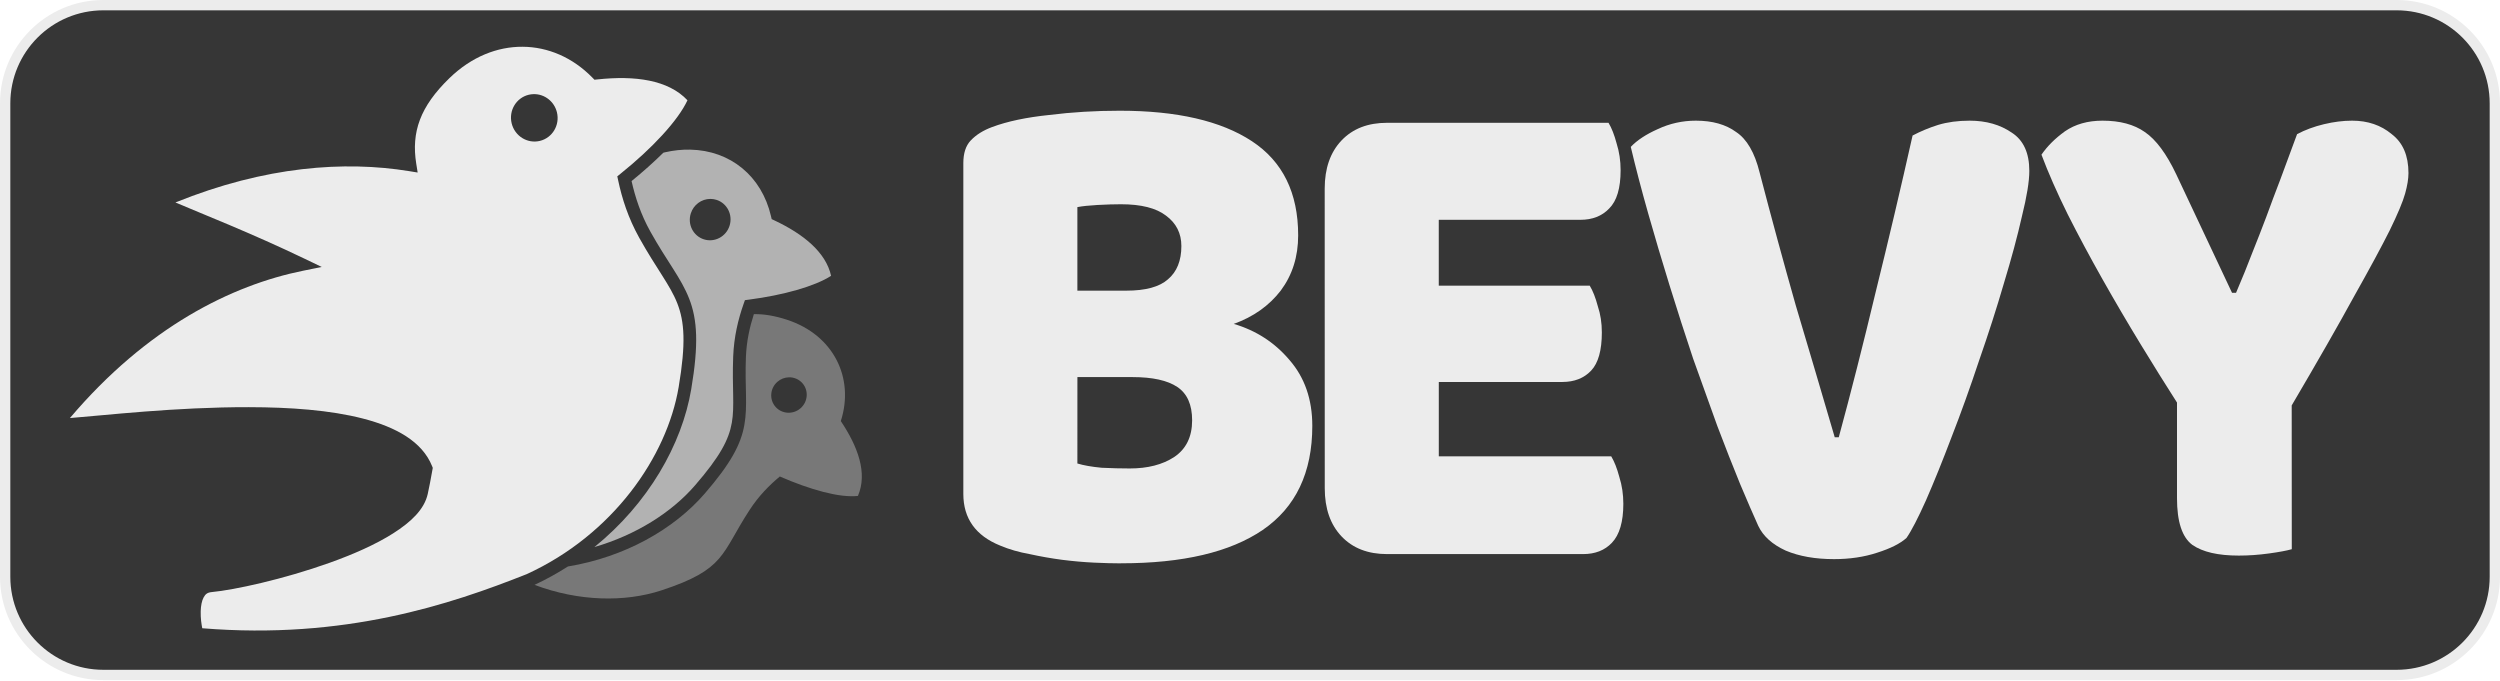
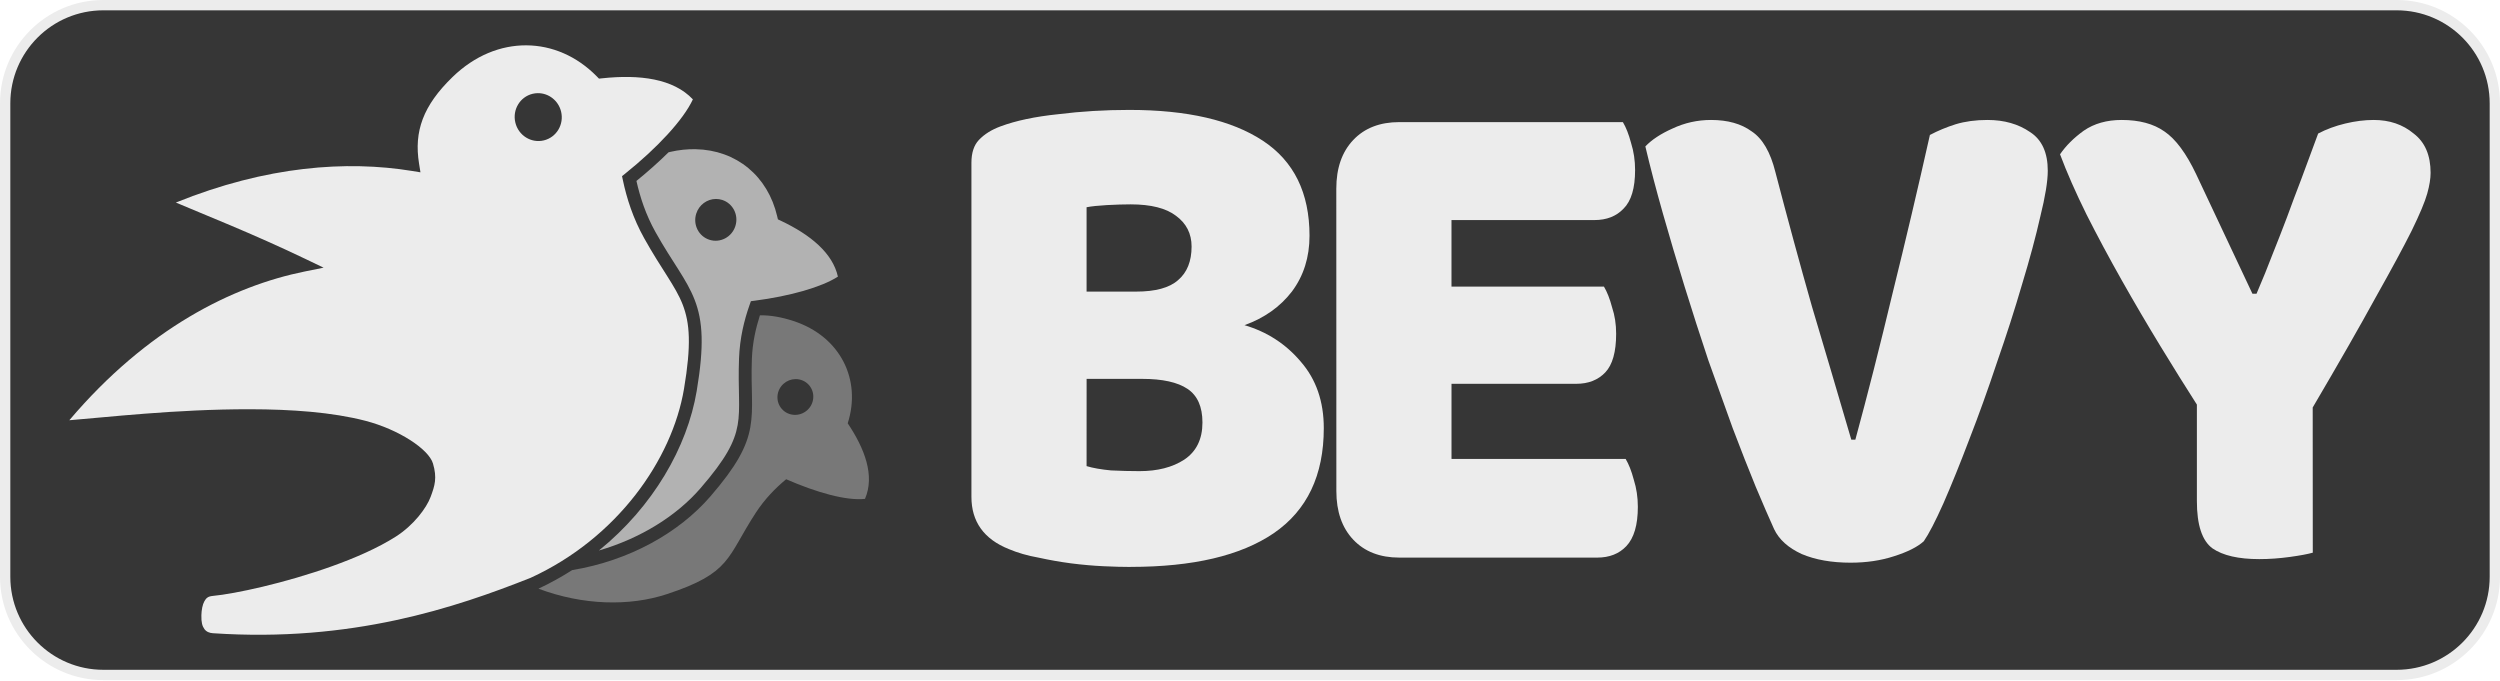
<svg xmlns="http://www.w3.org/2000/svg" width="93.568mm" height="25.454mm" viewBox="0 0 93.568 25.454" version="1.1" id="svg2321">
  <defs id="defs2315" />
  <g id="layer1" transform="translate(-29.19625,-137.9435)">
    <g transform="matrix(0.5965681,0,0,0.5965681,11.89965,65.79895)" id="g895">
      <rect style="fill:#363636;fill-opacity:1;fill-rule:evenodd;stroke:#ececec;stroke-width:1.294;stroke-linecap:round;stroke-miterlimit:4;stroke-dasharray:none;stroke-opacity:1;paint-order:stroke fill markers;stop-color:#000000" id="rect873" width="155.549" height="41.374" x="29.641" y="121.58" ry="5.838" />
-       <g id="g1911-8-3-9-3-2-8" transform="translate(-517.962,-278.0112)" style="opacity:1;fill:#787878;fill-opacity:1;stroke:none;stroke-width:0.288;stroke-miterlimit:4;stroke-dasharray:none">
-         <g transform="matrix(-0.4042672,-0.1743825,-0.1743825,0.4042672,678.7761,389.8476)" style="fill:#787878;fill-opacity:1;stroke:none;stroke-width:0.655;stroke-miterlimit:4;stroke-dasharray:none" id="g1121-3-8-8-2-8-7-1-2-8-3-9-6-0-1">
-           <path id="path819-1-94-5-3-1-9-6-4-90-0-8-9-5-8-6-1-6-2" style="fill:#787878;fill-opacity:1;stroke:none;stroke-width:1.09;stroke-linecap:butt;stroke-linejoin:miter;stroke-miterlimit:4;stroke-dasharray:none;stroke-opacity:1" d="m 2246.031,2340.191 v 0 c -0.016,3e-4 -0.031,0 -0.047,0 -0.98,3.067 -1.739,6.4 -1.883,10.195 -0.271,7.126 0.453,11.464 -0.367,16.08 -0.82,4.616 -3.245,9.161 -9.414,16.287 -7.342,8.482 -18.979,15.045 -32.42,17.264 -2.502,1.597 -5.142,3.061 -7.92,4.363 10.462,3.938 21.402,4.153 30.076,1.307 15.279,-5.014 14.096,-8.616 20.943,-19.107 2.157,-3.305 4.647,-5.828 7.148,-7.9 7.125,3.107 14.143,5.101 18.516,4.607 2.351,-5.45 -0.057,-11.771 -4.059,-17.746 3.282,-10.196 -1.699,-20.406 -12.73,-24.016 -2.877,-0.942 -5.463,-1.384 -7.844,-1.338 z m 8.275,14.971 a 4.167,4.245 48.68 0 1 3.197,1.397 4.167,4.245 48.68 0 1 -0.438,5.934 4.167,4.245 48.68 0 1 -5.939,-0.326 4.167,4.245 48.68 0 1 0.438,-5.934 4.167,4.245 48.68 0 1 2.742,-1.07 z m -68.375,45.379 c 0.127,0.075 0.257,0.141 0.385,0.215 0.131,-0.049 0.264,-0.101 0.395,-0.15 -0.26,-0.023 -0.519,-0.039 -0.779,-0.064 z" transform="matrix(-0.551804,-0.2380231,-0.2380231,0.551804,1946.732,-620.612)" />
+       <g id="g1154" transform="translate(-0.2001006,0.6642027)">
+         <g id="g1911-8-3-9-3-2-8-9" transform="matrix(1.009718,0,0,1.009718,-523.1566,-282.6702)" style="fill:#787878;fill-opacity:1;stroke-width:0.756;stroke-miterlimit:4;stroke-dasharray:none">
+           <g transform="matrix(-0.4042672,-0.1743825,-0.1743825,0.4042672,678.7761,389.8476)" style="fill:#787878;fill-opacity:1" id="g1121-3-8-8-2-8-7-1-2-8-3-9-6-0-1-4">
+             <path id="path819-1-94-5-3-1-9-6-4-90-0-8-9-5-8-6-1-6-2-9" style="fill:#787878;fill-opacity:1;stroke:none;stroke-width:0.56px;stroke-linecap:butt;stroke-linejoin:miter;stroke-opacity:1" d="m 2246.031,2340.191 v 0 c -0.016,3e-4 -0.031,0 -0.047,0 -0.98,3.067 -1.739,6.4 -1.883,10.195 -0.271,7.126 0.453,11.464 -0.367,16.08 -0.82,4.616 -3.245,9.161 -9.414,16.287 -7.342,8.482 -18.979,15.045 -32.42,17.264 -2.502,1.597 -5.142,3.061 -7.92,4.363 10.462,3.938 21.402,4.153 30.076,1.307 15.279,-5.014 14.096,-8.616 20.943,-19.107 2.157,-3.305 4.647,-5.828 7.148,-7.9 7.125,3.107 14.143,5.101 18.516,4.607 2.351,-5.45 -0.057,-11.771 -4.059,-17.746 3.282,-10.196 -1.699,-20.406 -12.73,-24.016 -2.877,-0.942 -5.463,-1.384 -7.844,-1.338 z m 8.275,14.971 a 4.167,4.245 48.68 0 1 3.197,1.397 4.167,4.245 48.68 0 1 -0.438,5.934 4.167,4.245 48.68 0 1 -5.939,-0.326 4.167,4.245 48.68 0 1 0.438,-5.934 4.167,4.245 48.68 0 1 2.742,-1.07 z m -68.375,45.379 c 0.127,0.075 0.257,0.141 0.385,0.215 0.131,-0.049 0.264,-0.101 0.395,-0.15 -0.26,-0.023 -0.519,-0.039 -0.779,-0.064 z" transform="matrix(-0.551804,-0.2380231,-0.2380231,0.551804,1946.732,-620.612)" />
+           </g>
        </g>
-       </g>
-       <g id="g1051-1-2-0-8-6-0-8-1-5-6-9-6-8-9" transform="matrix(-0.4539962,0.3668971,0.3668971,0.4539962,73.52733,10.81681)" style="opacity:1;fill:#ececec;fill-opacity:1;stroke:none;stroke-width:0.494;stroke-miterlimit:4;stroke-dasharray:none;stroke-opacity:1">
-         <g id="g3029-3-9-3" transform="matrix(-0.3525408,0.2849059,0.2849059,0.3525408,477.11,-1021.767)" style="opacity:1;fill:#ececec;fill-opacity:1;stroke:none;stroke-width:1.09;stroke-miterlimit:4;stroke-dasharray:none">
-           <path id="path3031-2-2-9" style="color:#000000;font-style:normal;font-variant:normal;font-weight:normal;font-stretch:normal;font-size:medium;line-height:normal;font-family:sans-serif;font-variant-ligatures:normal;font-variant-position:normal;font-variant-caps:normal;font-variant-numeric:normal;font-variant-alternates:normal;font-variant-east-asian:normal;font-feature-settings:normal;font-variation-settings:normal;text-indent:0;text-align:start;text-decoration:none;text-decoration-line:none;text-decoration-style:solid;text-decoration-color:#000000;letter-spacing:normal;word-spacing:normal;text-transform:none;writing-mode:lr-tb;direction:ltr;text-orientation:mixed;dominant-baseline:auto;baseline-shift:baseline;text-anchor:start;white-space:normal;shape-padding:0;shape-margin:0;inline-size:0;clip-rule:nonzero;display:inline;overflow:visible;visibility:visible;isolation:auto;mix-blend-mode:normal;color-interpolation:sRGB;color-interpolation-filters:linearRGB;solid-color:#000000;solid-opacity:1;vector-effect:none;fill:#ececec;fill-opacity:1;fill-rule:nonzero;stroke:none;stroke-width:1.09;stroke-linecap:butt;stroke-linejoin:miter;stroke-miterlimit:4;stroke-dasharray:none;stroke-dashoffset:0;stroke-opacity:1;color-rendering:auto;image-rendering:auto;shape-rendering:auto;text-rendering:auto;enable-background:accumulate;stop-color:#000000;stop-opacity:1" d="m 2191.146,2276.783 c -5.973,-0.035 -12.098,2.348 -17.361,7.459 -6.913,6.713 -9.06,12.755 -7.848,20.295 l 0.332,2.068 -2.066,-0.336 c -15.188,-2.461 -33.985,-1.218 -55.371,7.434 6.287,2.695 17.826,7.193 30.631,13.342 l 4.061,1.951 -4.414,0.894 c -16.909,3.427 -36.973,13.328 -55.299,34.934 8.198,-0.637 24.953,-2.609 42.428,-2.582 9.714,0.015 19.287,0.687 27.086,2.709 7.799,2.022 14.026,5.435 16.367,11.285 l 0.16,0.4 -0.076,0.424 c -0.384,2.183 -0.761,4.149 -1.117,5.76 -0.816,3.694 -4.01,6.682 -8.195,9.342 -4.186,2.66 -9.496,4.985 -15.014,6.961 -11.035,3.952 -22.78,6.477 -27.965,6.959 -1.102,0.102 -1.542,0.498 -1.967,1.27 -0.425,0.771 -0.659,1.982 -0.693,3.25 -0.046,1.693 0.181,3.104 0.367,4.062 33.749,2.767 58.847,-5.651 76.959,-12.838 20.351,-9.331 33.213,-27.758 36.006,-44.348 1.75,-10.395 1.375,-15.489 -0.312,-19.828 -1.687,-4.339 -4.922,-8.191 -9.025,-15.549 -2.637,-4.728 -4.108,-9.367 -5.02,-13.688 l -0.193,-0.91 0.727,-0.582 c 7.54,-6.045 13.681,-12.644 15.91,-17.449 -4.574,-4.865 -12.479,-5.893 -21.322,-4.947 l -0.727,0.076 -0.512,-0.521 c -4.713,-4.801 -10.562,-7.261 -16.535,-7.297 z m 2.648,11.232 a 5.629,5.524 76.403 0 1 5.502,4.322 5.629,5.524 76.403 0 1 -4.047,6.769 5.629,5.524 76.403 0 1 -6.693,-4.172 5.629,5.524 76.403 0 1 4.047,-6.769 5.629,5.524 76.403 0 1 1.191,-0.15 z" transform="translate(5.0092774e-5,-757.8763)" />
+         <g id="g1051-1-2-0-8-6-0-8-1-5-6-9-6-8-9-0" transform="matrix(-0.458408,0.3704624,0.3704624,0.458408,74.08064,8.964571)" style="fill:#ececec;fill-opacity:1;stroke:none;stroke-width:0.756;stroke-miterlimit:4;stroke-dasharray:none;stroke-opacity:1">
+           <g id="g3029-3-9-3-9" transform="matrix(-0.3525408,0.2849059,0.2849059,0.3525408,477.11,-1021.767)" style="opacity:1;fill:#ececec;fill-opacity:1">
+             <path id="path3031-2-2-9-1" style="color:#000000;font-style:normal;font-variant:normal;font-weight:normal;font-stretch:normal;font-size:medium;line-height:normal;font-family:sans-serif;font-variant-ligatures:normal;font-variant-position:normal;font-variant-caps:normal;font-variant-numeric:normal;font-variant-alternates:normal;font-variant-east-asian:normal;font-feature-settings:normal;font-variation-settings:normal;text-indent:0;text-align:start;text-decoration:none;text-decoration-line:none;text-decoration-style:solid;text-decoration-color:#000000;letter-spacing:normal;word-spacing:normal;text-transform:none;writing-mode:lr-tb;direction:ltr;text-orientation:mixed;dominant-baseline:auto;baseline-shift:baseline;text-anchor:start;white-space:normal;shape-padding:0;shape-margin:0;inline-size:0;clip-rule:nonzero;display:inline;overflow:visible;visibility:visible;isolation:auto;mix-blend-mode:normal;color-interpolation:sRGB;color-interpolation-filters:linearRGB;solid-color:#000000;solid-opacity:1;vector-effect:none;fill:#ececec;fill-opacity:1;fill-rule:nonzero;stroke:none;stroke-width:3.024;stroke-linecap:butt;stroke-linejoin:miter;stroke-miterlimit:4;stroke-dasharray:none;stroke-dashoffset:0;stroke-opacity:1;color-rendering:auto;image-rendering:auto;shape-rendering:auto;text-rendering:auto;enable-background:accumulate;stop-color:#000000;stop-opacity:1" d="m 2191.146,2276.783 c -5.973,-0.035 -12.098,2.348 -17.361,7.459 -6.913,6.713 -9.06,12.755 -7.848,20.295 l 0.332,2.068 -2.066,-0.336 c -15.188,-2.461 -33.985,-1.218 -55.371,7.434 6.287,2.695 17.826,7.193 30.631,13.342 l 4.061,1.951 -4.414,0.894 c -16.909,3.427 -36.973,13.328 -55.299,34.934 8.198,-0.637 24.953,-2.609 42.428,-2.582 9.714,0.015 19.287,0.687 27.086,2.709 7.799,2.022 14.887,6.65 15.886,10.041 0.999,3.391 0.432,5.176 -0.552,7.829 -0.984,2.652 -4.01,6.682 -8.195,9.342 -4.186,2.66 -9.496,4.985 -15.014,6.961 -11.035,3.952 -22.78,6.477 -27.965,6.959 -1.102,0.102 -1.542,0.498 -1.967,1.27 -0.425,0.771 -0.659,1.982 -0.693,3.25 -0.046,1.693 0.217,2.576 0.695,3.246 0.478,0.67 1.224,0.938 1.993,0.99 32.582,2.205 56.944,-5.991 74.638,-13.012 20.351,-9.331 33.213,-27.758 36.006,-44.348 1.75,-10.395 1.375,-15.489 -0.312,-19.828 -1.687,-4.339 -4.922,-8.191 -9.025,-15.549 -2.637,-4.728 -4.108,-9.367 -5.02,-13.688 l -0.193,-0.91 0.727,-0.582 c 7.54,-6.045 13.681,-12.644 15.91,-17.449 -4.574,-4.865 -12.479,-5.893 -21.322,-4.947 l -0.727,0.076 -0.512,-0.521 c -4.713,-4.801 -10.562,-7.261 -16.535,-7.297 z m 2.648,11.232 c 2.593,-0.041 4.881,1.757 5.502,4.322 0.731,3.022 -1.081,6.053 -4.047,6.769 -2.966,0.718 -5.963,-1.15 -6.693,-4.172 -0.731,-3.022 1.081,-6.053 4.047,-6.769 0.39,-0.094 0.79,-0.144 1.191,-0.15 z" transform="translate(5.0092774e-5,-757.8763)" />
+           </g>
        </g>
-       </g>
-       <g style="opacity:1;fill:#b2b2b2;fill-opacity:1;stroke:none;stroke-width:0.566;stroke-miterlimit:4;stroke-dasharray:none" id="g1051-1-1-8-8-4-9-4-0-4-6-4-7-6-6-0" transform="matrix(-0.5050937,0.06754889,0.06754889,0.5050937,156.7552,55.24347)">
-         <g style="fill:#b2b2b2;fill-opacity:1;stroke:none;stroke-width:0.566;stroke-miterlimit:4;stroke-dasharray:none" id="g1129-5-9-8-0-7-2-7-3-8-61-1-6-8" transform="translate(-20.24458,-6.120921)">
-           <g style="fill:#b2b2b2;fill-opacity:1;stroke:none;stroke-width:0.566;stroke-miterlimit:4;stroke-dasharray:none" id="g1344-1-3-9-3-8-8-8-3-5-4-8" transform="translate(61.54776,-5.672668)">
-             <g id="g1121-7-7-2-3-3-7-4-5-8-2-5-9-5" style="fill:#b2b2b2;fill-opacity:1;stroke:none;stroke-width:0.566;stroke-miterlimit:4;stroke-dasharray:none">
-               <g id="g3006-4-5-0" transform="matrix(-0.514626,0.06882369,0.06882369,0.514626,1184.364,-811.9091)" style="opacity:1;fill:#b2b2b2;fill-opacity:1;stroke:none;stroke-width:1.09;stroke-miterlimit:4;stroke-dasharray:none">
-                 <path id="path3008-7-0-9" style="color:#000000;font-style:normal;font-variant:normal;font-weight:normal;font-stretch:normal;font-size:medium;line-height:normal;font-family:sans-serif;font-variant-ligatures:normal;font-variant-position:normal;font-variant-caps:normal;font-variant-numeric:normal;font-variant-alternates:normal;font-variant-east-asian:normal;font-feature-settings:normal;font-variation-settings:normal;text-indent:0;text-align:start;text-decoration:none;text-decoration-line:none;text-decoration-style:solid;text-decoration-color:#000000;letter-spacing:normal;word-spacing:normal;text-transform:none;writing-mode:lr-tb;direction:ltr;text-orientation:mixed;dominant-baseline:auto;baseline-shift:baseline;text-anchor:start;white-space:normal;shape-padding:0;shape-margin:0;inline-size:0;clip-rule:nonzero;display:inline;overflow:visible;visibility:visible;isolation:auto;mix-blend-mode:normal;color-interpolation:sRGB;color-interpolation-filters:linearRGB;solid-color:#000000;solid-opacity:1;vector-effect:none;fill:#b2b2b2;fill-opacity:1;fill-rule:nonzero;stroke:none;stroke-width:1.09;stroke-linecap:butt;stroke-linejoin:miter;stroke-miterlimit:4;stroke-dasharray:none;stroke-dashoffset:0;stroke-opacity:1;color-rendering:auto;image-rendering:auto;shape-rendering:auto;text-rendering:auto;enable-background:accumulate;stop-color:#000000;stop-opacity:1" d="m 2230.894,2301.174 c -1.911,-0.039 -3.912,0.162 -5.979,0.633 -0.139,0.032 -0.261,0.071 -0.398,0.104 -2.274,2.248 -4.813,4.505 -7.529,6.717 0.875,3.86 2.174,7.883 4.471,12.002 3.987,7.149 7.274,10.966 9.203,15.926 1.929,4.96 2.264,10.794 0.475,21.424 -2.218,13.178 -10.24,27.132 -22.959,37.434 9.872,-2.879 18.287,-8.191 23.858,-14.627 6.013,-6.946 8.019,-10.876 8.723,-14.836 0.704,-3.96 0.044,-8.3 0.324,-15.664 0.18,-4.745 1.191,-8.896 2.477,-12.545 l 0.309,-0.875 0.922,-0.121 c 8.228,-1.067 15.665,-3.167 19.51,-5.648 -1.235,-5.552 -6.481,-9.86 -13.428,-13.135 l -0.662,-0.312 -0.166,-0.713 c -2.203,-9.461 -9.591,-15.563 -19.148,-15.762 z m 4.783,11.686 a 4.823,4.914 17.729 0 1 1.447,0.225 4.823,4.914 17.729 0 1 3.098,6.148 4.823,4.914 17.729 0 1 -6.09,3.213 4.823,4.914 17.729 0 1 -3.098,-6.148 4.823,4.914 17.729 0 1 4.643,-3.438 z" transform="translate(1.2499985e-4,-757.8763)" />
+         <g style="fill:#b2b2b2;fill-opacity:1;stroke-width:0.756;stroke-miterlimit:4;stroke-dasharray:none" id="g1051-1-1-8-8-4-9-4-0-4-6-4-7-6-6-0-7" transform="matrix(-0.5100021,0.06820531,0.06820531,0.5100021,158.1173,53.82295)">
+           <g style="fill:#b2b2b2;fill-opacity:1" id="g1129-5-9-8-0-7-2-7-3-8-61-1-6-8-7" transform="translate(-20.24458,-6.120921)">
+             <g style="fill:#b2b2b2;fill-opacity:1" id="g1344-1-3-9-3-8-8-8-3-5-4-8-1" transform="translate(61.54776,-5.672668)">
+               <g id="g1121-7-7-2-3-3-7-4-5-8-2-5-9-5-1" style="fill:#b2b2b2;fill-opacity:1">
+                 <g id="g3006-4-5-0-5" transform="matrix(-0.514626,0.06882369,0.06882369,0.514626,1184.364,-811.9091)" style="opacity:1;fill:#b2b2b2;fill-opacity:1">
+                   <path id="path3008-7-0-9-9" style="color:#000000;font-style:normal;font-variant:normal;font-weight:normal;font-stretch:normal;font-size:medium;line-height:normal;font-family:sans-serif;font-variant-ligatures:normal;font-variant-position:normal;font-variant-caps:normal;font-variant-numeric:normal;font-variant-alternates:normal;font-variant-east-asian:normal;font-feature-settings:normal;font-variation-settings:normal;text-indent:0;text-align:start;text-decoration:none;text-decoration-line:none;text-decoration-style:solid;text-decoration-color:#000000;letter-spacing:normal;word-spacing:normal;text-transform:none;writing-mode:lr-tb;direction:ltr;text-orientation:mixed;dominant-baseline:auto;baseline-shift:baseline;text-anchor:start;white-space:normal;shape-padding:0;shape-margin:0;inline-size:0;clip-rule:nonzero;display:inline;overflow:visible;visibility:visible;isolation:auto;mix-blend-mode:normal;color-interpolation:sRGB;color-interpolation-filters:linearRGB;solid-color:#000000;solid-opacity:1;vector-effect:none;fill:#b2b2b2;fill-opacity:1;fill-rule:nonzero;stroke:none;stroke-width:3.024;stroke-linecap:butt;stroke-linejoin:miter;stroke-miterlimit:4;stroke-dasharray:none;stroke-dashoffset:0;stroke-opacity:1;color-rendering:auto;image-rendering:auto;shape-rendering:auto;text-rendering:auto;enable-background:accumulate;stop-color:#000000;stop-opacity:1" d="m 2230.894,2301.174 c -1.911,-0.039 -3.912,0.162 -5.979,0.633 -0.139,0.032 -0.261,0.071 -0.398,0.104 -2.274,2.248 -4.813,4.505 -7.529,6.717 0.875,3.86 2.174,7.883 4.471,12.002 3.987,7.149 7.274,10.966 9.203,15.926 1.929,4.96 2.264,10.794 0.475,21.424 -2.218,13.178 -10.24,27.132 -22.959,37.434 9.872,-2.879 18.287,-8.191 23.858,-14.627 6.013,-6.946 8.019,-10.876 8.723,-14.836 0.704,-3.96 0.044,-8.3 0.324,-15.664 0.18,-4.745 1.191,-8.896 2.477,-12.545 l 0.309,-0.875 0.922,-0.121 c 8.228,-1.067 15.665,-3.167 19.51,-5.648 -1.235,-5.552 -6.481,-9.86 -13.428,-13.135 l -0.662,-0.312 -0.166,-0.713 c -2.203,-9.461 -9.591,-15.563 -19.148,-15.762 z m 4.783,11.686 a 4.823,4.914 17.729 0 1 1.447,0.225 4.823,4.914 17.729 0 1 3.098,6.148 4.823,4.914 17.729 0 1 -6.09,3.213 4.823,4.914 17.729 0 1 -3.098,-6.148 4.823,4.914 17.729 0 1 4.643,-3.438 z" transform="translate(1.2499985e-4,-757.8763)" />
+                 </g>
              </g>
            </g>
          </g>
        </g>
-       </g>
-       <g aria-label="BEVY" transform="matrix(1.708841,0,0,1.80391,-52.76718,-214.8514)" style="font-style:normal;font-weight:normal;font-size:10.301px;line-height:1.25;font-family:sans-serif;letter-spacing:0px;word-spacing:0px;opacity:1;fill:#ececec;fill-opacity:1;stroke:none;stroke-width:0.164;stroke-miterlimit:4;stroke-dasharray:none" id="text1778-3-6-3-9-3-6-4-0-9-5-4-6">
-         <path d="m 87.4,202.262 q 0.345,0.099 0.887,0.148 0.542,0.025 1.035,0.025 0.985,0 1.626,-0.394 0.665,-0.419 0.665,-1.281 0,-0.813 -0.542,-1.158 -0.542,-0.345 -1.65,-0.345 h -2.02 z m 0,-6.011 h 1.798 q 1.059,0 1.527,-0.394 0.493,-0.394 0.493,-1.158 0,-0.665 -0.567,-1.059 -0.542,-0.394 -1.65,-0.394 -0.37,0 -0.862,0.025 -0.468,0.025 -0.739,0.074 z m 1.601,9.484 q -0.419,0 -0.985,-0.025 -0.567,-0.025 -1.182,-0.099 -0.591,-0.074 -1.182,-0.197 -0.591,-0.099 -1.084,-0.296 -1.355,-0.517 -1.355,-1.798 v -11.504 q 0,-0.517 0.271,-0.788 0.296,-0.296 0.788,-0.468 0.838,-0.296 2.094,-0.419 1.256,-0.148 2.587,-0.148 3.153,0 4.853,1.059 1.7,1.059 1.7,3.276 0,1.109 -0.64,1.921 -0.64,0.788 -1.724,1.158 1.232,0.345 2.045,1.256 0.838,0.911 0.838,2.291 0,2.439 -1.823,3.621 -1.798,1.158 -5.198,1.158 z" style="font-style:normal;font-variant:normal;font-weight:normal;font-stretch:normal;font-size:21.975px;font-family:'Baloo Bhaijaan';-inkscape-font-specification:'Baloo Bhaijaan, Normal';font-variant-ligatures:normal;font-variant-caps:normal;font-variant-numeric:normal;font-feature-settings:normal;text-align:start;writing-mode:lr-tb;text-anchor:start;fill:#ececec;fill-opacity:1;stroke:none;stroke-width:0.164;stroke-miterlimit:4;stroke-dasharray:none" id="path1940-83-0-6-3-1-1-8-3-1-6-8-3" />
-         <path d="m 96.48,192.704 q 0,-1.059 0.616,-1.675 0.616,-0.616 1.675,-0.616 h 8.129 q 0.172,0.271 0.296,0.714 0.148,0.443 0.148,0.936 0,0.936 -0.419,1.33 -0.394,0.394 -1.059,0.394 h -5.198 v 2.291 h 5.543 q 0.172,0.271 0.296,0.714 0.148,0.419 0.148,0.911 0,0.936 -0.394,1.33 -0.394,0.394 -1.059,0.394 h -4.533 v 2.587 h 6.331 q 0.172,0.271 0.296,0.714 0.148,0.443 0.148,0.936 0,0.936 -0.419,1.355 -0.394,0.394 -1.059,0.394 h -7.193 q -1.059,0 -1.675,-0.616 -0.616,-0.616 -0.616,-1.675 z" style="font-style:normal;font-variant:normal;font-weight:normal;font-stretch:normal;font-size:21.975px;font-family:'Baloo Bhaijaan';-inkscape-font-specification:'Baloo Bhaijaan, Normal';font-variant-ligatures:normal;font-variant-caps:normal;font-variant-numeric:normal;font-feature-settings:normal;text-align:start;writing-mode:lr-tb;text-anchor:start;fill:#ececec;fill-opacity:1;stroke:none;stroke-width:0.164;stroke-miterlimit:4;stroke-dasharray:none" id="path1942-3-4-06-1-4-5-1-0-0-9-7-8" />
-         <path d="m 117.842,204.849 q -0.345,0.296 -1.084,0.517 -0.714,0.222 -1.577,0.222 -1.035,0 -1.774,-0.296 -0.739,-0.32 -1.01,-0.862 -0.271,-0.567 -0.665,-1.453 -0.394,-0.911 -0.838,-2.02 -0.419,-1.109 -0.887,-2.34 -0.443,-1.256 -0.862,-2.537 -0.419,-1.281 -0.788,-2.513 -0.369,-1.232 -0.64,-2.316 0.345,-0.345 0.985,-0.616 0.665,-0.296 1.404,-0.296 0.911,0 1.478,0.394 0.591,0.369 0.862,1.404 0.665,2.414 1.33,4.631 0.69,2.192 1.429,4.582 h 0.148 q 0.665,-2.316 1.355,-5.05 0.714,-2.734 1.355,-5.444 0.443,-0.222 0.936,-0.369 0.517,-0.148 1.158,-0.148 0.911,0 1.552,0.419 0.64,0.394 0.64,1.33 0,0.542 -0.271,1.577 -0.246,1.035 -0.665,2.34 -0.394,1.281 -0.911,2.685 -0.493,1.404 -1.01,2.66 -0.493,1.232 -0.936,2.192 -0.443,0.936 -0.714,1.306 z" style="font-style:normal;font-variant:normal;font-weight:normal;font-stretch:normal;font-size:21.975px;font-family:'Baloo Bhaijaan';-inkscape-font-specification:'Baloo Bhaijaan, Normal';font-variant-ligatures:normal;font-variant-caps:normal;font-variant-numeric:normal;font-feature-settings:normal;text-align:start;writing-mode:lr-tb;text-anchor:start;fill:#ececec;fill-opacity:1;stroke:none;stroke-width:0.164;stroke-miterlimit:4;stroke-dasharray:none" id="path1944-3-1-2-9-9-5-0-9-7-3-1-5" />
-         <path d="m 131.985,205.243 q -0.271,0.074 -0.838,0.148 -0.567,0.074 -1.109,0.074 -1.133,0 -1.7,-0.37 -0.567,-0.394 -0.567,-1.626 v -3.326 q -0.616,-0.911 -1.33,-2.02 -0.714,-1.109 -1.404,-2.266 -0.69,-1.158 -1.281,-2.266 -0.591,-1.133 -0.961,-2.069 0.32,-0.443 0.862,-0.813 0.567,-0.37 1.379,-0.37 0.961,0 1.552,0.394 0.616,0.394 1.158,1.478 l 2.045,4.114 h 0.148 q 0.345,-0.764 0.591,-1.379 0.271,-0.64 0.517,-1.256 0.246,-0.64 0.517,-1.306 0.271,-0.69 0.616,-1.577 0.443,-0.222 0.985,-0.345 0.542,-0.123 1.035,-0.123 0.862,0 1.453,0.468 0.616,0.443 0.616,1.355 0,0.296 -0.123,0.714 -0.123,0.419 -0.567,1.281 -0.443,0.838 -1.306,2.291 -0.838,1.453 -2.291,3.794 z" style="font-style:normal;font-variant:normal;font-weight:normal;font-stretch:normal;font-size:21.975px;font-family:'Baloo Bhaijaan';-inkscape-font-specification:'Baloo Bhaijaan, Normal';font-variant-ligatures:normal;font-variant-caps:normal;font-variant-numeric:normal;font-feature-settings:normal;text-align:start;writing-mode:lr-tb;text-anchor:start;fill:#ececec;fill-opacity:1;stroke:none;stroke-width:0.164;stroke-miterlimit:4;stroke-dasharray:none" id="path1946-80-0-6-4-2-4-3-2-5-7-7-6" />
+         <g aria-label="BEVY" transform="matrix(1.725447,0,0,1.82144,-53.44116,-218.8966)" style="font-style:normal;font-weight:normal;font-size:10.301px;line-height:1.25;font-family:sans-serif;letter-spacing:0px;word-spacing:0px;fill:#ececec;fill-opacity:1;stroke:none;stroke-width:0.258;stroke-miterlimit:4;stroke-dasharray:none" id="text1778-3-6-3-9-3-6-4-0-9-5-4-6-7">
+           <path d="m 87.4,202.262 q 0.345,0.099 0.887,0.148 0.542,0.025 1.035,0.025 0.985,0 1.626,-0.394 0.665,-0.419 0.665,-1.281 0,-0.813 -0.542,-1.158 -0.542,-0.345 -1.65,-0.345 h -2.02 z m 0,-6.011 h 1.798 q 1.059,0 1.527,-0.394 0.493,-0.394 0.493,-1.158 0,-0.665 -0.567,-1.059 -0.542,-0.394 -1.65,-0.394 -0.37,0 -0.862,0.025 -0.468,0.025 -0.739,0.074 z m 1.601,9.484 q -0.419,0 -0.985,-0.025 -0.567,-0.025 -1.182,-0.099 -0.591,-0.074 -1.182,-0.197 -0.591,-0.099 -1.084,-0.296 -1.355,-0.517 -1.355,-1.798 v -11.504 q 0,-0.517 0.271,-0.788 0.296,-0.296 0.788,-0.468 0.838,-0.296 2.094,-0.419 1.256,-0.148 2.587,-0.148 3.153,0 4.853,1.059 1.7,1.059 1.7,3.276 0,1.109 -0.64,1.921 -0.64,0.788 -1.724,1.158 1.232,0.345 2.045,1.256 0.838,0.911 0.838,2.291 0,2.439 -1.823,3.621 -1.798,1.158 -5.198,1.158 z" style="font-style:normal;font-variant:normal;font-weight:normal;font-stretch:normal;font-size:21.975px;font-family:'Baloo Bhaijaan';-inkscape-font-specification:'Baloo Bhaijaan, Normal';font-variant-ligatures:normal;font-variant-caps:normal;font-variant-numeric:normal;font-feature-settings:normal;text-align:start;writing-mode:lr-tb;text-anchor:start;fill:#ececec;fill-opacity:1;stroke-width:0.289" id="path1940-83-0-6-3-1-1-8-3-1-6-8-3-7" />
+           <path d="m 96.48,192.704 q 0,-1.059 0.616,-1.675 0.616,-0.616 1.675,-0.616 h 8.129 q 0.172,0.271 0.296,0.714 0.148,0.443 0.148,0.936 0,0.936 -0.419,1.33 -0.394,0.394 -1.059,0.394 h -5.198 v 2.291 h 5.543 q 0.172,0.271 0.296,0.714 0.148,0.419 0.148,0.911 0,0.936 -0.394,1.33 -0.394,0.394 -1.059,0.394 h -4.533 v 2.587 h 6.331 q 0.172,0.271 0.296,0.714 0.148,0.443 0.148,0.936 0,0.936 -0.419,1.355 -0.394,0.394 -1.059,0.394 h -7.193 q -1.059,0 -1.675,-0.616 -0.616,-0.616 -0.616,-1.675 z" style="font-style:normal;font-variant:normal;font-weight:normal;font-stretch:normal;font-size:21.975px;font-family:'Baloo Bhaijaan';-inkscape-font-specification:'Baloo Bhaijaan, Normal';font-variant-ligatures:normal;font-variant-caps:normal;font-variant-numeric:normal;font-feature-settings:normal;text-align:start;writing-mode:lr-tb;text-anchor:start;fill:#ececec;fill-opacity:1;stroke-width:0.289" id="path1942-3-4-06-1-4-5-1-0-0-9-7-8-6" />
+           <path d="m 117.842,204.849 q -0.345,0.296 -1.084,0.517 -0.714,0.222 -1.577,0.222 -1.035,0 -1.774,-0.296 -0.739,-0.32 -1.01,-0.862 -0.271,-0.567 -0.665,-1.453 -0.394,-0.911 -0.838,-2.02 -0.419,-1.109 -0.887,-2.34 -0.443,-1.256 -0.862,-2.537 -0.419,-1.281 -0.788,-2.513 -0.369,-1.232 -0.64,-2.316 0.345,-0.345 0.985,-0.616 0.665,-0.296 1.404,-0.296 0.911,0 1.478,0.394 0.591,0.369 0.862,1.404 0.665,2.414 1.33,4.631 0.69,2.192 1.429,4.582 h 0.148 q 0.665,-2.316 1.355,-5.05 0.714,-2.734 1.355,-5.444 0.443,-0.222 0.936,-0.369 0.517,-0.148 1.158,-0.148 0.911,0 1.552,0.419 0.64,0.394 0.64,1.33 0,0.542 -0.271,1.577 -0.246,1.035 -0.665,2.34 -0.394,1.281 -0.911,2.685 -0.493,1.404 -1.01,2.66 -0.493,1.232 -0.936,2.192 -0.443,0.936 -0.714,1.306 z" style="font-style:normal;font-variant:normal;font-weight:normal;font-stretch:normal;font-size:21.975px;font-family:'Baloo Bhaijaan';-inkscape-font-specification:'Baloo Bhaijaan, Normal';font-variant-ligatures:normal;font-variant-caps:normal;font-variant-numeric:normal;font-feature-settings:normal;text-align:start;writing-mode:lr-tb;text-anchor:start;fill:#ececec;fill-opacity:1;stroke-width:0.289" id="path1944-3-1-2-9-9-5-0-9-7-3-1-5-7" />
+           <path d="m 131.985,205.243 q -0.271,0.074 -0.838,0.148 -0.567,0.074 -1.109,0.074 -1.133,0 -1.7,-0.37 -0.567,-0.394 -0.567,-1.626 v -3.326 q -0.616,-0.911 -1.33,-2.02 -0.714,-1.109 -1.404,-2.266 -0.69,-1.158 -1.281,-2.266 -0.591,-1.133 -0.961,-2.069 0.32,-0.443 0.862,-0.813 0.567,-0.37 1.379,-0.37 0.961,0 1.552,0.394 0.616,0.394 1.158,1.478 l 2.045,4.114 h 0.148 q 0.345,-0.764 0.591,-1.379 0.271,-0.64 0.517,-1.256 0.246,-0.64 0.517,-1.306 0.271,-0.69 0.616,-1.577 0.443,-0.222 0.985,-0.345 0.542,-0.123 1.035,-0.123 0.862,0 1.453,0.468 0.616,0.443 0.616,1.355 0,0.296 -0.123,0.714 -0.123,0.419 -0.567,1.281 -0.443,0.838 -1.306,2.291 -0.838,1.453 -2.291,3.794 z" style="font-style:normal;font-variant:normal;font-weight:normal;font-stretch:normal;font-size:21.975px;font-family:'Baloo Bhaijaan';-inkscape-font-specification:'Baloo Bhaijaan, Normal';font-variant-ligatures:normal;font-variant-caps:normal;font-variant-numeric:normal;font-feature-settings:normal;text-align:start;writing-mode:lr-tb;text-anchor:start;fill:#ececec;fill-opacity:1;stroke-width:0.289" id="path1946-80-0-6-4-2-4-3-2-5-7-7-6-3" />
+         </g>
      </g>
    </g>
  </g>
</svg>
